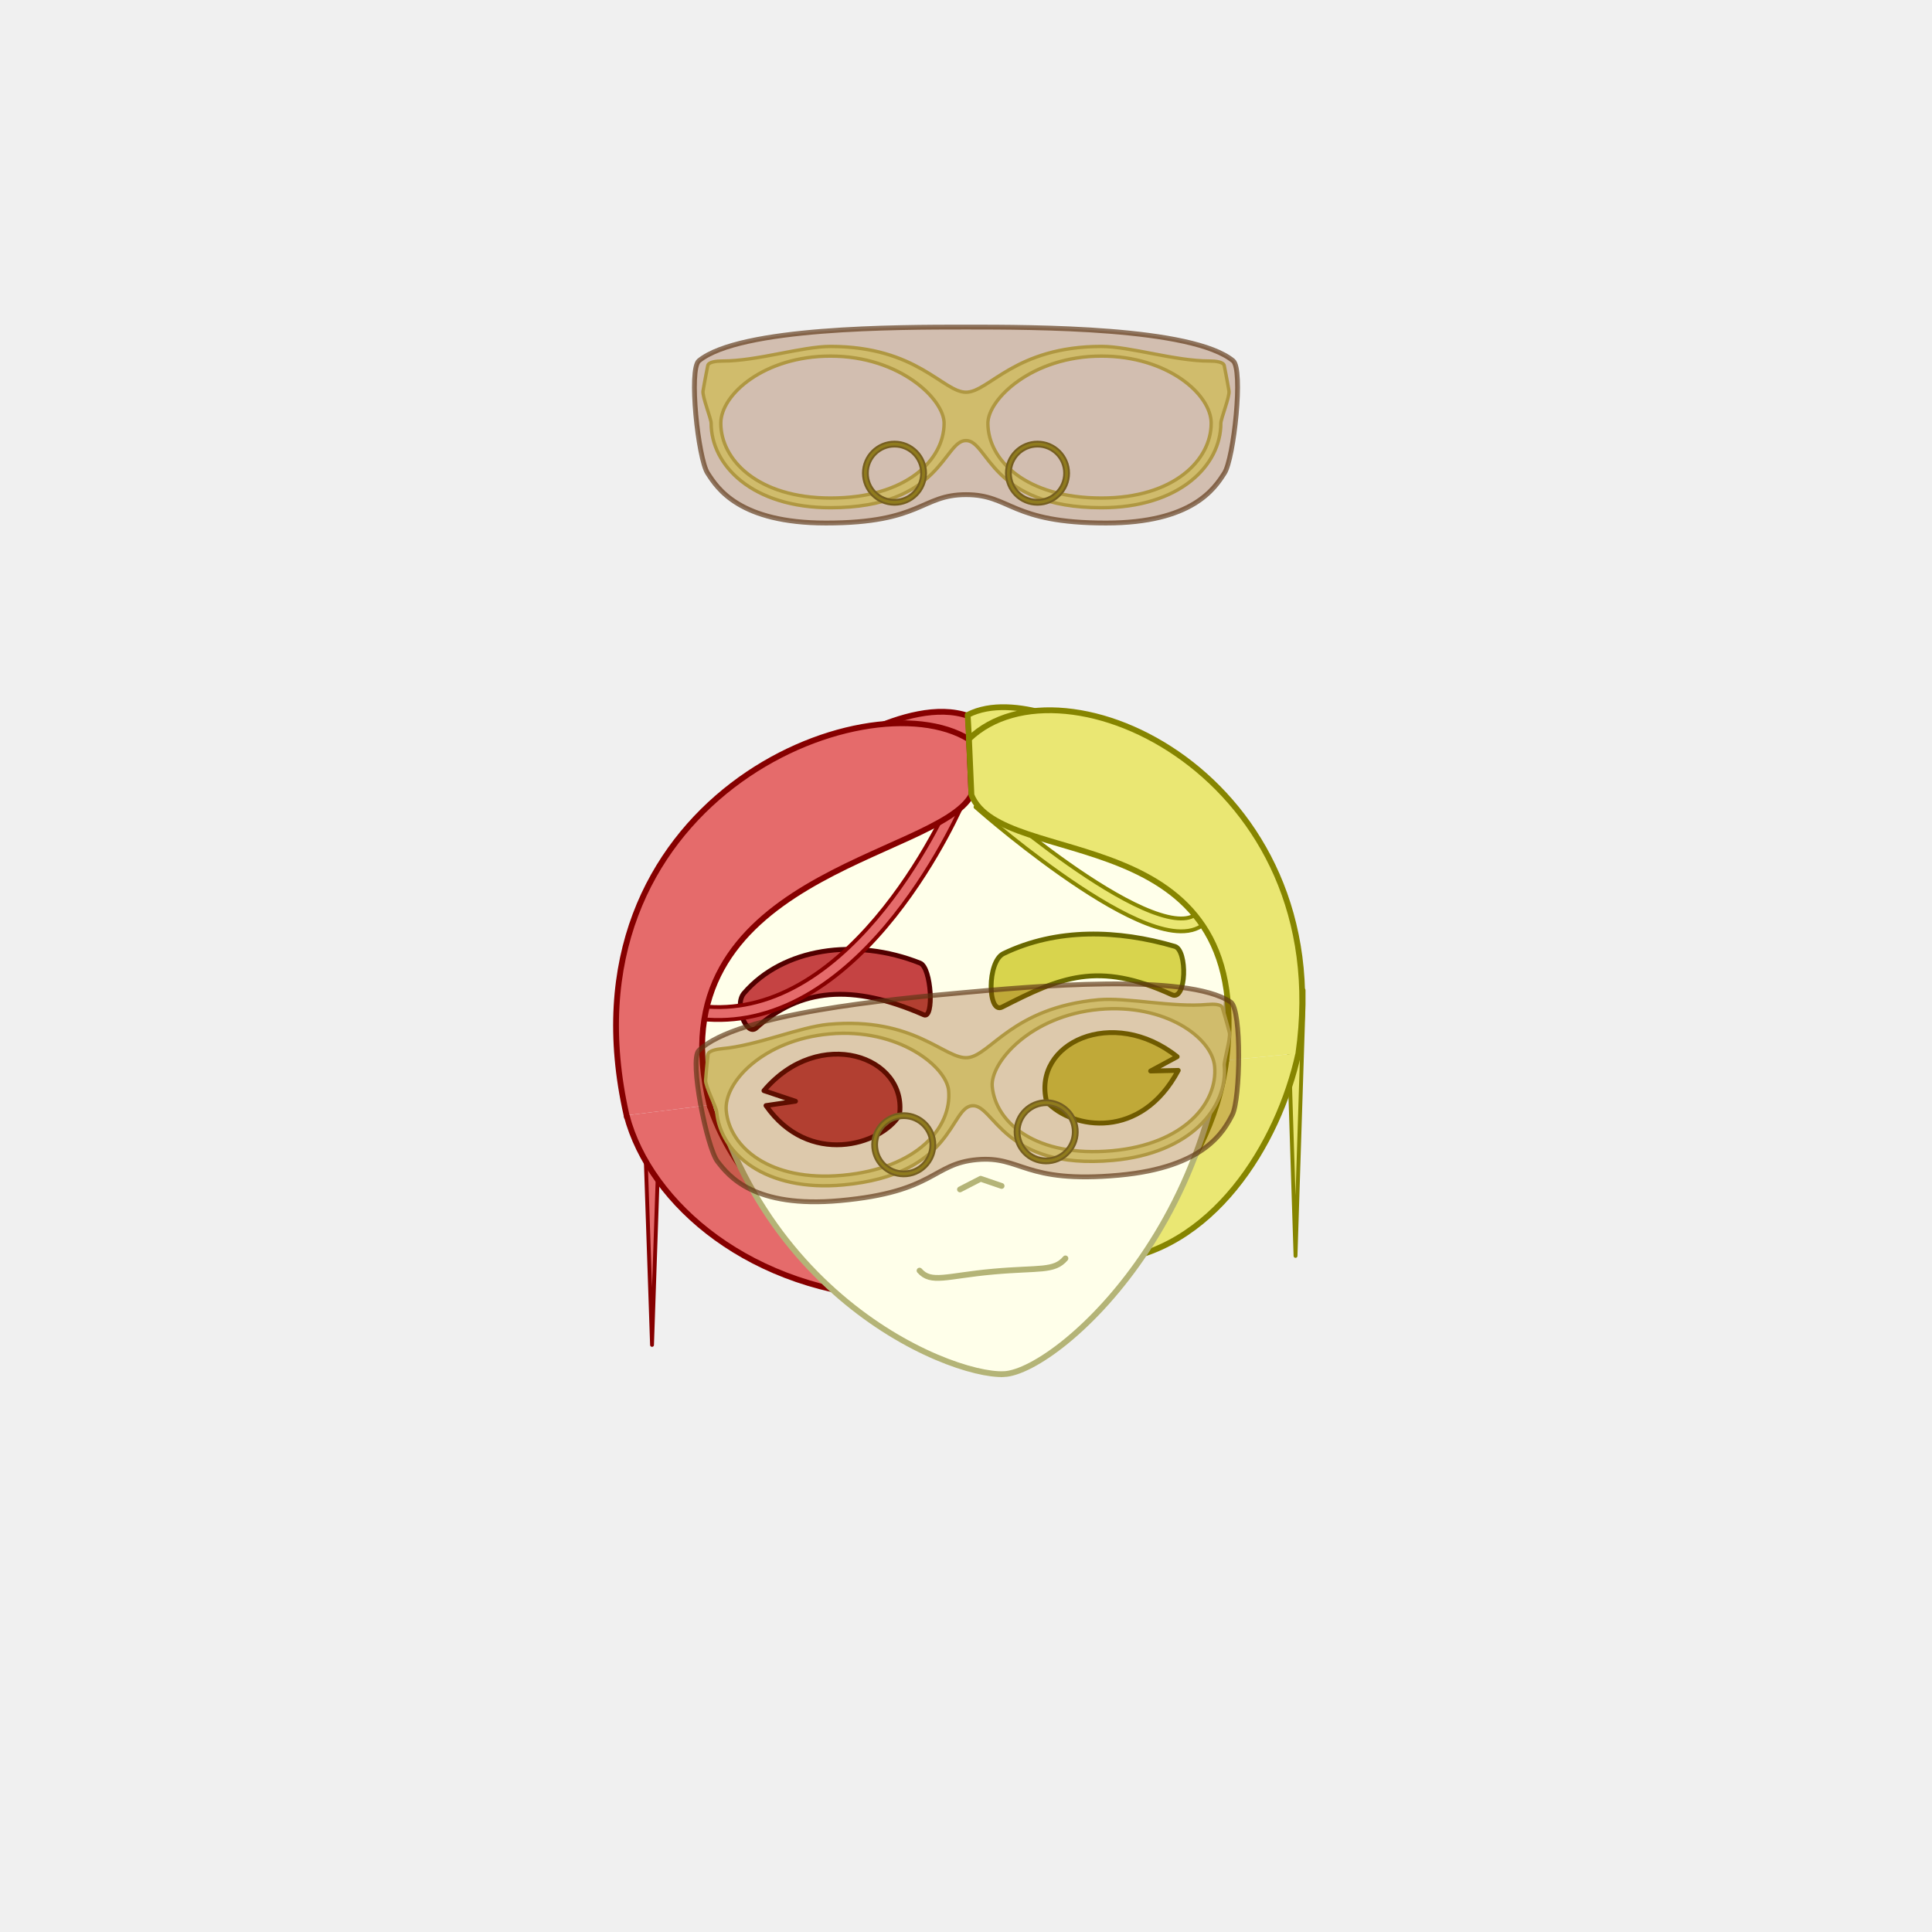
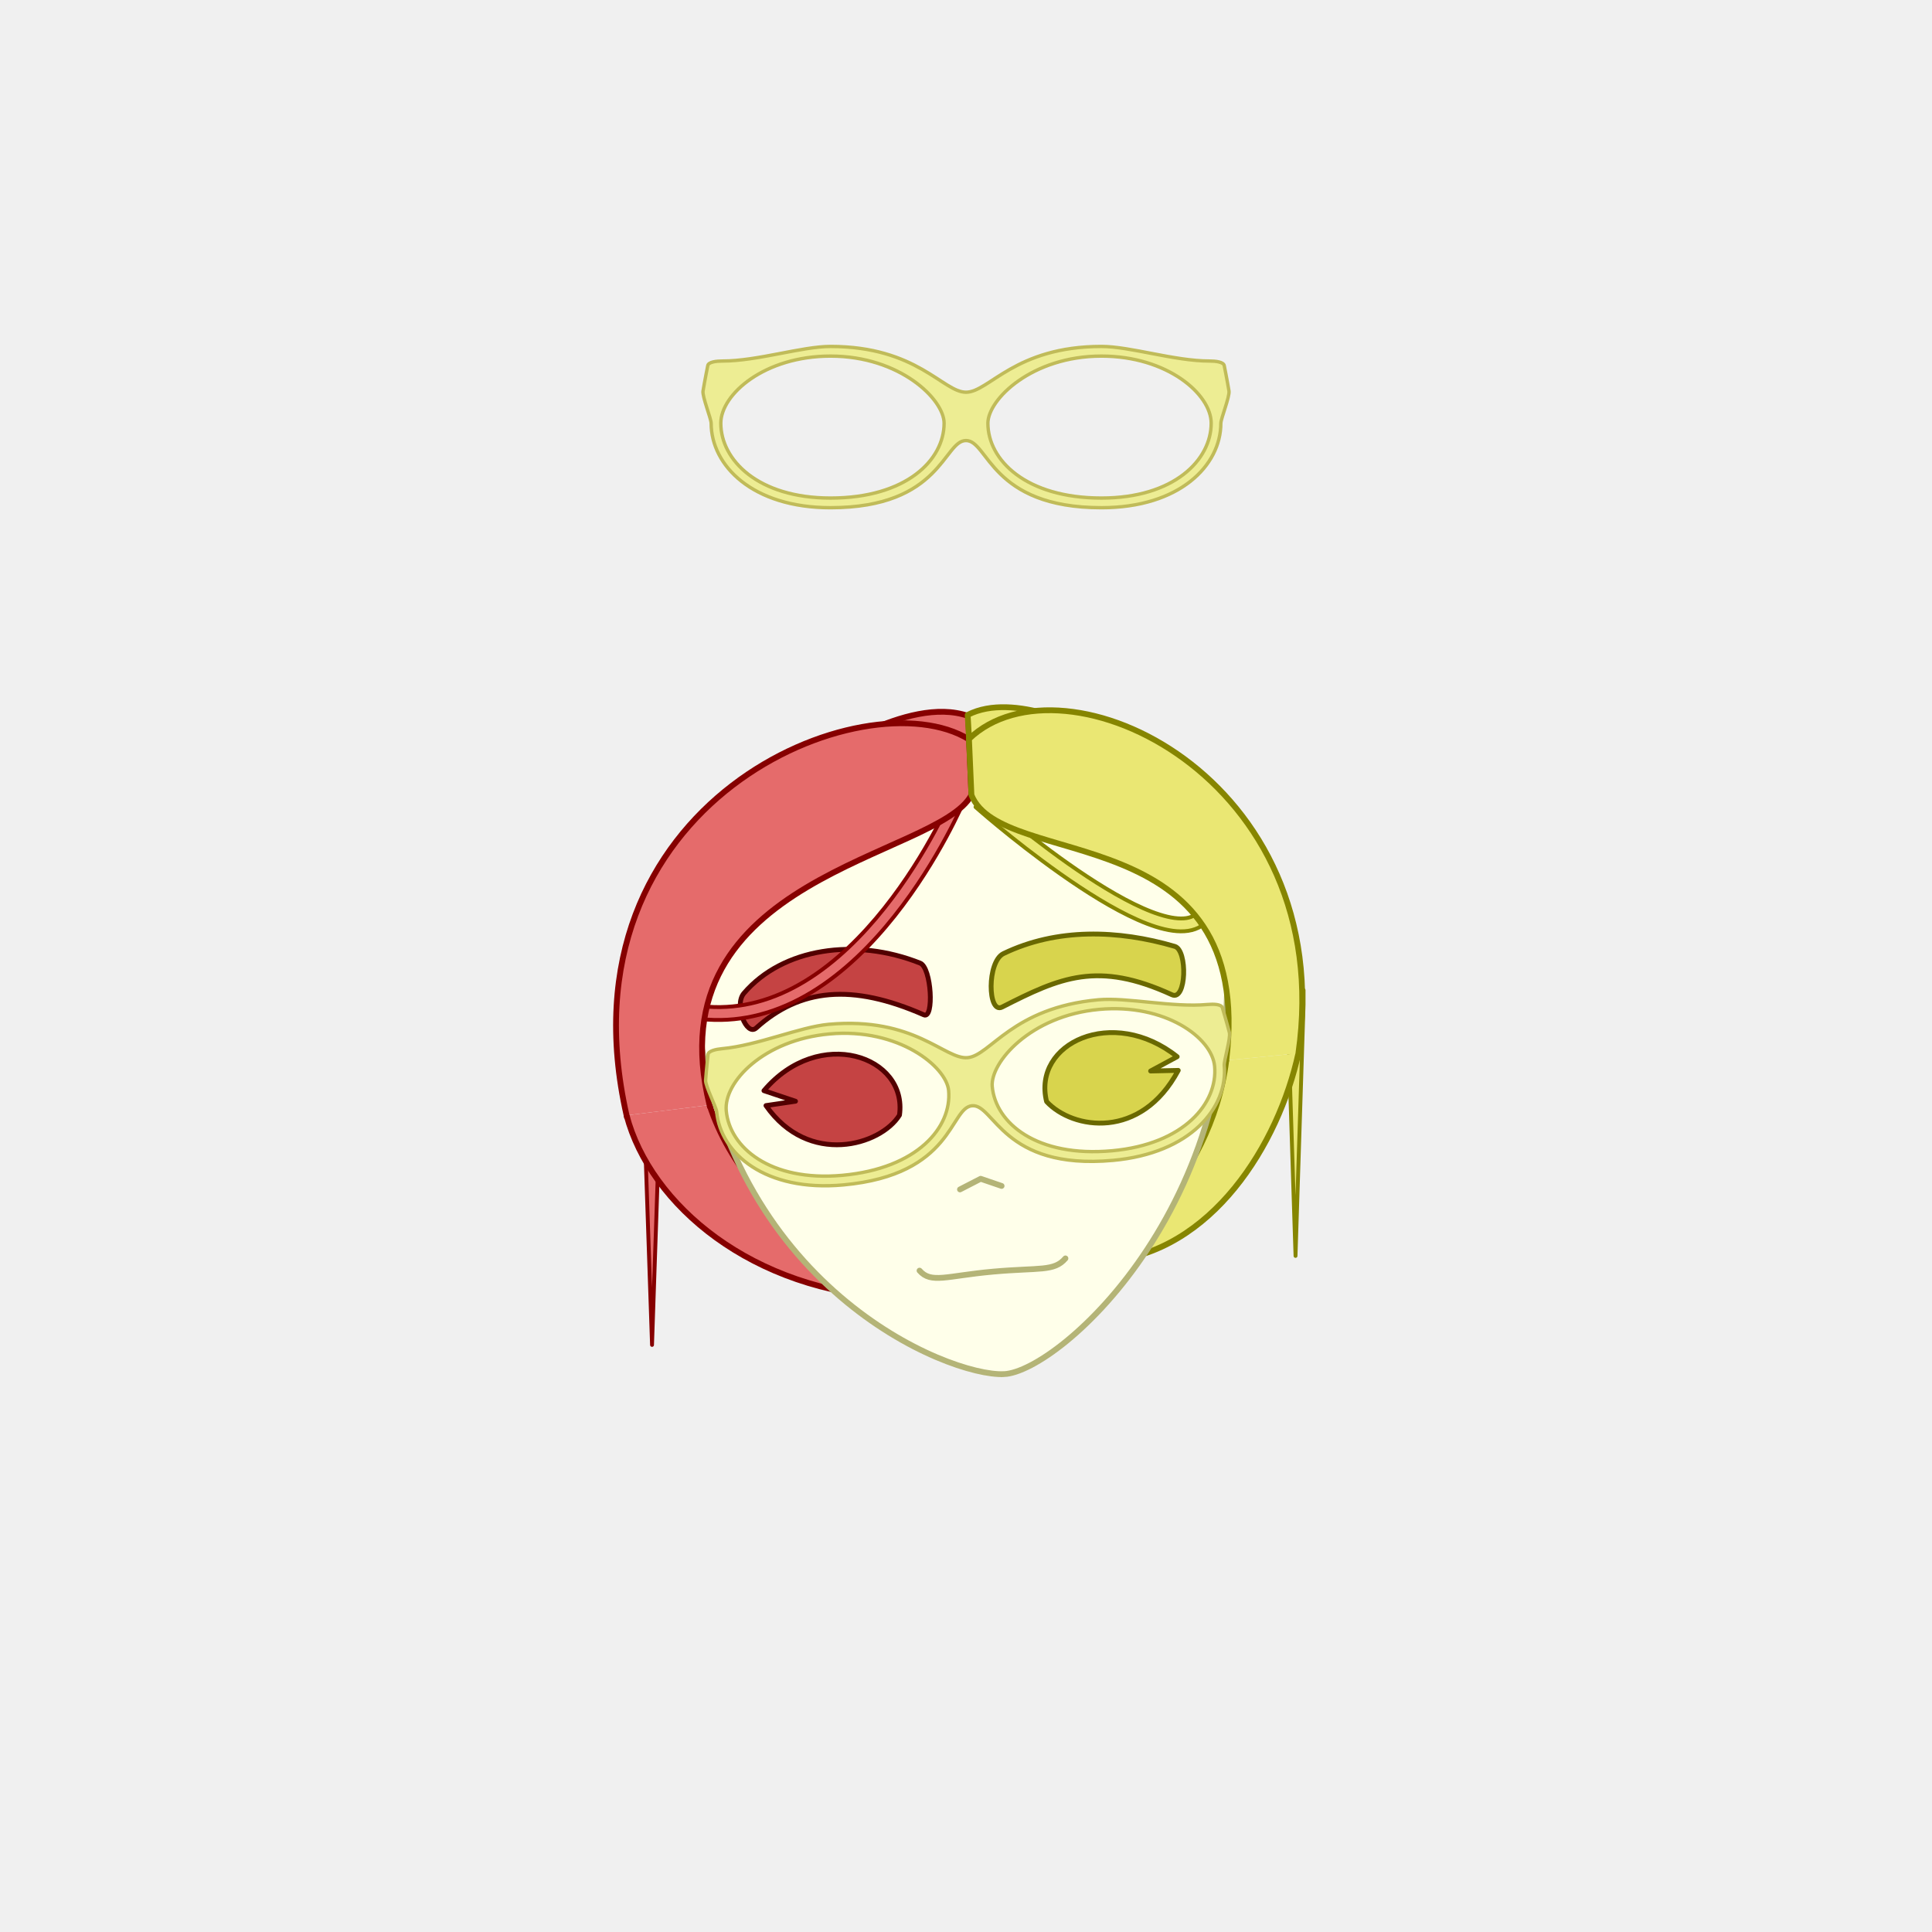
<svg xmlns="http://www.w3.org/2000/svg" xmlns:xlink="http://www.w3.org/1999/xlink" width="2000" height="2000" viewBox="0 0 200 200" version="1.1" id="svg1" xml:space="preserve">
  <defs id="defs1">
    <clipPath clipPathUnits="userSpaceOnUse" id="clipPath49">
      <g id="use49" style="fill:#dab52d;fill-opacity:1;stroke:#946c13;stroke-width:1.852;stroke-dasharray:none;stroke-opacity:1">
        <path style="font-variation-settings:'wght' 400;display:inline;opacity:1;fill:#8a7f23;fill-opacity:1;stroke:#4b430c;stroke-width:1.852;stroke-linecap:round;stroke-linejoin:bevel;stroke-dasharray:none;stroke-opacity:1;paint-order:fill stroke markers" d="m 146.584,109.723 c 6.395,39.494 -22.937,77.226 -37.715,79.242 C 94.092,190.981 55.33,162.589 51.171,127.701 46.359,87.323 67.182,70.47 91.843,66.348 c 24.662,-4.122 49.523,11.469 54.741,43.375 z" id="path1" />
      </g>
    </clipPath>
    <clipPath clipPathUnits="userSpaceOnUse" id="clipPath133">
      <g id="use133">
        <path style="font-variation-settings:'wght' 400;fill:#ff0000;fill-opacity:0;stroke:none;stroke-width:1;stroke-linejoin:round;stroke-dasharray:none;stroke-opacity:1;paint-order:fill stroke markers" d="m 59.975,154.647 c 0,0 14.322,0.809 22.872,-0.795 11.313,-2.124 14.179,-8.617 24.696,-9.443 10.705,-0.841 13.401,4.758 26.889,4.153 8.501,-0.381 16.212,-4.247 16.212,-4.247 l 1.414,24.251 c 0,0 -24.78,-8.995 -42.806,-6.786 -16.864,2.067 -41.6,19.347 -41.6,19.347 z" id="path21" />
      </g>
    </clipPath>
    <clipPath clipPathUnits="userSpaceOnUse" id="clipPath34">
      <g id="use34">
        <path style="font-variation-settings:'wght' 400;opacity:1;fill:#ffffff;fill-opacity:1;stroke:none;stroke-width:1.058;stroke-linecap:round;stroke-linejoin:bevel;stroke-opacity:1;paint-order:fill stroke markers" d="m 137.425,135.002 c -0.533,-2.887 -7.137,-5.586 -12.683,-4.472 -7.507,1.508 -6.96,10.379 -6.96,10.379 0,0 4.645,3.615 10.571,2.53 5.751,-1.003 9.43,-6.249 9.072,-8.437 z" id="path2" />
        <path style="font-variation-settings:'wght' 400;opacity:1;fill:#ffffff;fill-opacity:1;stroke:none;stroke-width:1.058;stroke-linecap:round;stroke-linejoin:bevel;stroke-opacity:1;paint-order:fill stroke markers" d="m 72.412,141.322 c -0.033,-2.936 5.928,-6.856 11.584,-6.831 7.657,0.034 8.829,8.844 8.829,8.844 0,0 -3.862,4.442 -9.886,4.518 -5.837,0.123 -10.457,-4.316 -10.527,-6.531 z" id="path3" />
      </g>
    </clipPath>
    <clipPath clipPathUnits="userSpaceOnUse" id="clipPath43">
      <g id="use43" style="stroke-width:1;stroke-dasharray:none">
        <path style="font-variation-settings:'wght' 400;display:inline;fill:none;fill-opacity:1;stroke:#630e8f;stroke-width:1;stroke-linecap:round;stroke-linejoin:round;stroke-dasharray:none;stroke-opacity:1;paint-order:fill stroke markers" d="m 100.044,180.281 c -0.662,-3.084 2.223,-7.239 11.125,-8.96 8.902,-1.721 13.142,0.849 13.799,3.865 0.657,3.016 0.077,13.405 -10.097,15.423 -10.174,2.018 -14.165,-7.244 -14.827,-10.328 z" id="use4" />
      </g>
    </clipPath>
    <clipPath clipPathUnits="userSpaceOnUse" id="clipPath18">
      <g id="use18">
        <path style="font-variation-settings:'wght' 400;opacity:1;fill:url(#linearGradient9);fill-opacity:1;stroke:none;stroke-width:2.117;stroke-linecap:round;stroke-linejoin:round;stroke-dasharray:none;stroke-opacity:1;paint-order:fill stroke markers" d="m 124.274,173.301 c 0,0 -4.092,-1.398 -12.672,0.261 -9.581,1.852 -11.687,5.673 -11.687,5.673 l -1.623,-12.022 26.427,-3.504 z" id="path5" />
        <path style="font-variation-settings:'wght' 400;opacity:1;fill:url(#linearGradient11);fill-opacity:1;stroke:none;stroke-width:2.117;stroke-linecap:round;stroke-linejoin:round;stroke-dasharray:none;stroke-opacity:1;paint-order:fill stroke markers" d="m 124.906,181.178 c 0,0 -1.83,5.491 -10.425,7.272 -8.595,1.781 -12.351,-2.863 -12.351,-2.863 l -0.334,11.594 26.427,-3.504 z" id="path6" />
        <path style="font-variation-settings:'wght' 400;opacity:1;fill:url(#linearGradient12);fill-opacity:1;stroke:none;stroke-width:2.117;stroke-linecap:round;stroke-linejoin:round;stroke-dasharray:none;stroke-opacity:1;paint-order:fill stroke markers" d="m 102.359,173.263 c 1.582,2.489 3.737,5.533 4.626,8.147 0.235,-2.905 -0.259,-6.43 -1.286,-9.162" id="path7" />
        <path style="font-variation-settings:'wght' 400;opacity:1;fill:url(#linearGradient13);fill-opacity:1;stroke:none;stroke-width:2.117;stroke-linecap:round;stroke-linejoin:round;stroke-dasharray:none;stroke-opacity:1;paint-order:fill stroke markers" d="m 116.828,170.916 c 0.997,2.595 1.857,6.083 2.123,8.666 0.666,-2.648 1.523,-6.115 1.145,-8.633" id="path8" />
      </g>
    </clipPath>
    <linearGradient id="swatch108">
      <stop style="stop-color:#d3fff1;stop-opacity:1;" offset="0" id="stop108" />
    </linearGradient>
    <linearGradient xlink:href="#swatch108" id="linearGradient4" x1="98.292" y1="171.471" x2="124.719" y2="171.471" gradientUnits="userSpaceOnUse" gradientTransform="translate(2.376065,3.261532)" />
    <linearGradient xlink:href="#swatch108" id="linearGradient6" x1="101.796" y1="189.147" x2="128.223" y2="189.147" gradientUnits="userSpaceOnUse" gradientTransform="translate(2.376065,3.261532)" />
    <linearGradient xlink:href="#swatch108" id="linearGradient8" x1="105.137" y1="175.89" x2="107.869" y2="175.89" gradientUnits="userSpaceOnUse" gradientTransform="translate(2.376065,3.261532)" />
    <linearGradient xlink:href="#swatch108" id="linearGradient10" x1="116.444" y1="174.62" x2="118.684" y2="174.62" gradientUnits="userSpaceOnUse" gradientTransform="translate(2.376065,3.261533)" />
    <clipPath clipPathUnits="userSpaceOnUse" id="clipPath30">
      <g id="use30" />
    </clipPath>
    <clipPath clipPathUnits="userSpaceOnUse" id="clipPath38">
      <g id="use38">
        <path id="path4" style="font-variation-settings:'wght' 400;baseline-shift:baseline;display:inline;overflow:visible;vector-effect:none;fill:none;stroke-linecap:round;stroke-linejoin:bevel;paint-order:fill stroke markers;enable-background:accumulate;stop-color:#000000;stop-opacity:1" d="m 101.08,65.018 c -3.095,-0.099 -6.226,0.112 -9.354,0.635 -12.453,2.082 -24.008,7.395 -31.828,17.34 -7.82,9.945 -11.85,24.472 -9.428,44.791 2.107,17.678 12.938,33.616 25.086,44.906 6.074,5.645 12.48,10.13 18.328,13.09 2.925,1.48 5.704,2.588 8.248,3.258 2.544,0.669 4.851,0.897 6.83,0.627 1.979,-0.27 4.136,-1.109 6.396,-2.445 2.26,-1.337 4.623,-3.17 7.018,-5.418 4.789,-4.496 9.68,-10.684 13.902,-18.051 8.445,-14.734 14.23,-34.19 11,-54.141 -2.306,-14.097 -8.441,-25.069 -16.705,-32.605 -8.265,-7.537 -18.66,-11.641 -29.494,-11.986 z" />
      </g>
    </clipPath>
    <linearGradient xlink:href="#swatch108" id="linearGradient9" gradientUnits="userSpaceOnUse" gradientTransform="matrix(0.4949591,-0.07082015,0.07082015,0.4949591,-41.74079,53.72671)" x1="98.292" y1="171.471" x2="124.719" y2="171.471" />
    <linearGradient xlink:href="#swatch108" id="linearGradient11" gradientUnits="userSpaceOnUse" gradientTransform="matrix(0.4949591,-0.07082015,0.07082015,0.4949591,-41.74079,53.72671)" x1="101.796" y1="189.147" x2="128.223" y2="189.147" />
    <linearGradient xlink:href="#swatch108" id="linearGradient12" gradientUnits="userSpaceOnUse" gradientTransform="matrix(0.4949591,-0.07082015,0.07082015,0.4949591,-41.74079,53.72671)" x1="105.137" y1="175.89" x2="107.869" y2="175.89" />
    <linearGradient xlink:href="#swatch108" id="linearGradient13" gradientUnits="userSpaceOnUse" gradientTransform="matrix(0.4949591,-0.07082015,0.07082015,0.4949591,-41.74079,53.72671)" x1="116.444" y1="174.62" x2="118.684" y2="174.62" />
    <clipPath clipPathUnits="userSpaceOnUse" id="clipPath10">
      <use x="0" y="0" xlink:href="#g9" id="use10" />
    </clipPath>
  </defs>
  <g id="layer9" />
  <g id="layer5" style="display:inline;opacity:1;fill:#dab52d;fill-opacity:1;stroke:#946c13;stroke-width:1.852;stroke-dasharray:none;stroke-opacity:1">
    <path style="display:inline;font-variation-settings:'wght' 400;opacity:1;fill:#eae773;fill-opacity:1;fill-rule:nonzero;stroke:#868500;stroke-width:0.4;stroke-linecap:round;stroke-linejoin:round;stroke-dasharray:none;stroke-opacity:1" d="m 101.093,83.483 v 0.653 l 0.834,26.023 h -6.4e-4 l 0.834,-26.023 v -0.653 -0.833 h -1.667 z" id="path12" transform="translate(32.18523,19.85195)" />
    <path style="font-variation-settings:'wght' 400;display:inline;opacity:1;fill:#e56b6b;fill-opacity:1;fill-rule:nonzero;stroke:#860000;stroke-width:0.4;stroke-linecap:round;stroke-linejoin:round;stroke-dasharray:none;stroke-opacity:1" d="m 100.451,82.678 -0.769,22.712 h 0.001 L 98.914,82.678 v -0.768 h 1.536 z" id="path11" transform="translate(-32.18523,33.83406)" />
    <path style="display:inline;opacity:1;fill:#e56b6b;fill-opacity:1;stroke:#860000;stroke-width:0.6;stroke-dasharray:none;stroke-opacity:1" d="m 64.863,115.46 c 2.446,9.265 12.984,18.236 27.968,18.893 0,0 -15.275,-7.323 -19.38,-19.961" id="path16" />
    <path style="display:inline;opacity:1;fill:#eae773;fill-opacity:1;stroke:#868500;stroke-width:0.6;stroke-dasharray:none;stroke-opacity:1;stroke-linecap:round;stroke-linejoin:round" d="m 134.41,109.034 c -2.033,9.364 -8.952,20.676 -19.9,21.542 0,0 10.849,-8.043 12.434,-20.808" id="path16-1" />
  </g>
  <g id="layer7" />
  <g id="layer1" style="display:inline">
    <path style="fill:#ffffea;fill-opacity:1;stroke:#b4b477;stroke-width:0.6;stroke-dasharray:none;stroke-opacity:1" d="m 103.922,142.25 c -5.803,0.243 -28.745,-9.062 -31.845,-37.692 -1.532,-14.149 9.907,-28.804 24.837,-29.894 14.93,-1.091 28.441,9.28 29.741,20.245 3.435,28.968 -16.93,47.099 -22.733,47.342 z" id="path13" />
    <path style="font-variation-settings:'wght' 400;display:inline;opacity:1;fill:#c54343;fill-opacity:1;stroke:#520000;stroke-width:0.5;stroke-linecap:round;stroke-linejoin:round;stroke-dasharray:none;stroke-opacity:1" d="m 82.351,113.999 -3.057,0.451 c 4.42,6.325 11.87,4.129 13.819,0.988 0.856,-6.133 -8.34,-9.26 -14.029,-2.532 z" id="path23" />
    <path style="font-variation-settings:'wght' 400;display:inline;opacity:1;fill:#d8d44d;fill-opacity:1;stroke:#696800;stroke-width:0.5;stroke-linecap:round;stroke-linejoin:round;stroke-dasharray:none;stroke-opacity:1" d="m 121.862,109.389 -2.751,1.482 2.861,-0.065 c -3.842,7.214 -10.911,6.152 -13.629,3.232 -1.505,-6.064 6.871,-9.946 13.519,-4.649 z" id="path24" />
    <g id="g10" clip-path="url(#clipPath10)" transform="translate(-0.5313306,8.589807)">
      <g id="g9">
        <path style="fill:#ffffff;fill-opacity:1;stroke:none;stroke-width:0.6;stroke-linecap:round;stroke-linejoin:round;stroke-dasharray:none;stroke-opacity:1" d="m 94.062,106.773 c 0,0 -0.426,-4.395 -4.413,-5.065 -3.987,-0.67 -6.623,1.926 -7.39,3.391 0.025,1.126 1.653,3.777 5.846,4.116 4.194,0.339 5.957,-2.442 5.957,-2.442 z" id="path19" />
        <path style="fill:#ffffff;fill-opacity:1;stroke:none;stroke-width:0.6;stroke-linecap:round;stroke-linejoin:round;stroke-dasharray:none;stroke-opacity:1" d="m 108.609,105.587 c 0,0 0.064,-4.846 3.719,-5.844 3.654,-0.998 7.305,1.178 7.739,2.455 0.135,1.471 -2.336,4.482 -5.77,5.054 -3.434,0.572 -5.688,-1.665 -5.688,-1.665 z" id="path9" />
      </g>
      <ellipse style="font-variation-settings:'wght' 400;display:inline;fill:#ff9d9d;fill-opacity:1;stroke:#c43131;stroke-width:0.5;stroke-linecap:square;stroke-dasharray:none;stroke-opacity:1" id="path10" cx="-84.367" cy="109.206" transform="matrix(-0.9988469,0.04800912,0.04816915,0.9988392,0,0)" rx="3.088" ry="3.083" />
      <ellipse style="font-variation-settings:'wght' 400;display:inline;fill:#9a4e4e;fill-opacity:1;stroke:none;stroke-width:0.264;stroke-linecap:square;stroke-dasharray:none" id="circle10" cx="-84.401" cy="109.197" transform="matrix(-0.9988469,0.04800912,0.04816915,0.9988392,0,0)" rx="1.859" ry="1.856" />
      <circle style="font-variation-settings:'wght' 400;display:inline;fill:#ff9d9d;fill-opacity:1;stroke:#c43131;stroke-width:0.5;stroke-linecap:square;stroke-dasharray:none;stroke-opacity:1" id="circle11" cx="-112.417" cy="103.172" r="3.031" transform="scale(-1,1)" />
      <circle style="font-variation-settings:'wght' 400;display:inline;fill:#9a4e4e;fill-opacity:1;stroke:none;stroke-width:0.24;stroke-linecap:square;stroke-dasharray:none" id="circle12" cx="-112.417" cy="103.172" r="1.754" transform="scale(-1,1)" />
    </g>
    <path style="fill:none;fill-opacity:1;stroke:#b4b477;stroke-width:0.6;stroke-linecap:round;stroke-linejoin:round;stroke-dasharray:none;stroke-opacity:1" d="m 110.293,130.269 c -1.173,1.379 -2.685,0.936 -7.503,1.371 -4.818,0.435 -6.407,1.267 -7.599,-0.105" id="path17" />
    <path style="fill:none;fill-opacity:1;stroke:#b4b477;stroke-width:0.6;stroke-linecap:round;stroke-linejoin:round;stroke-dasharray:none;stroke-opacity:1" d="m 103.686,122.768 -2.169,-0.741 -2.14,1.102" id="path18" />
    <path id="rect12" style="font-variation-settings:'wght' 400;opacity:1;fill:#d8d44d;fill-opacity:1;stroke:#696800;stroke-width:0.5;stroke-linecap:square;stroke-opacity:1" d="m 103.881,98.715 c -1.722,0.83 -1.642,6.298 -0.147,5.537 6.027,-3.07 9.888,-4.809 17.588,-1.275 1.501,0.689 1.624,-4.617 0.295,-5.007 -5.873,-1.725 -12.21,-1.919 -17.736,0.745 z" />
    <path id="rect13" style="font-variation-settings:'wght' 400;opacity:1;fill:#c54343;fill-opacity:1;stroke:#520000;stroke-width:0.5;stroke-linecap:square;stroke-opacity:1" d="m 95.257,99.703 c -6.721,-2.676 -14.222,-1.561 -18.243,3.114 -1.054,1.225 0.269,4.499 1.264,3.603 4.55,-4.097 9.897,-4.64 17.367,-1.362 1.062,0.466 0.785,-4.888 -0.388,-5.355 z" />
    <g id="g28" style="display:none">
      <path d="m 126.243,110.517 c -2.256,2.402 -6.568,6.314 -11.22,6.946 -6.793,0.923 -12.069,-2.242 -14.642,-1.913 -2.572,0.33 -5.144,2.77 -11.938,4.287 -5.077,1.134 -10.964,-1.748 -13.615,-3.276 7.077,19.293 24.195,25.895 29.094,25.689 4.675,-0.196 18.803,-12.003 22.321,-31.734 z" style="font-variation-settings:'wght' 400;opacity:1;fill:#3c3c3c;stroke:#000000;stroke-width:0.6;stroke-linecap:round;stroke-linejoin:round" id="path25" />
      <path style="fill:none;fill-opacity:1;stroke:#000000;stroke-width:0.6;stroke-linecap:round;stroke-linejoin:round;stroke-dasharray:none;stroke-opacity:0.068" d="m 110.387,130.269 c -1.173,1.379 -2.685,0.936 -7.503,1.371 -4.818,0.435 -6.407,1.267 -7.599,-0.105" id="path26" />
      <path style="fill:none;fill-opacity:1;stroke:#000000;stroke-width:0.6;stroke-linecap:round;stroke-linejoin:round;stroke-dasharray:none;stroke-opacity:0.257" d="m 103.686,122.768 -2.169,-0.741 -2.14,1.102" id="path28" />
    </g>
  </g>
  <g id="g41" style="display:inline" transform="translate(0,-114.165)">
    <path style="font-variation-settings:'wght' 400;baseline-shift:baseline;display:inline;overflow:visible;opacity:1;fill:#eded93;stroke:#c0bb59;stroke-width:0.35;stroke-linecap:round;stroke-linejoin:round;stroke-dasharray:none;stroke-opacity:1;enable-background:accumulate;stop-color:#000000;stop-opacity:1;fill-opacity:1" d="m 100,159.77 c 2.324,0 2.533,6.953 14.023,6.953 8.076,0 12.359,-4.364 12.359,-8.744 0,-0.47 0.935,-2.767 0.841,-3.34 -0.173,-1.046 -0.488,-2.615 -0.488,-2.615 -0.06,-0.392 -0.885,-0.485 -1.518,-0.485 -3.646,0 -8.217,-1.511 -11.194,-1.511 h -3e-5 c -8.966,0 -11.643,4.74 -14.023,4.74 m 14.023,-3.74 c 6.822,0 11.359,3.949 11.359,6.951 -2e-5,3.799 -3.851,7.744 -11.359,7.744 -7.834,0 -11.756,-3.945 -11.756,-7.744 0,-2.471 4.568,-6.951 11.756,-6.951 z M 100,159.77 c -2.324,0 -2.533,6.953 -14.023,6.953 -8.076,0 -12.359,-4.364 -12.359,-8.744 0,-0.47 -0.935,-2.767 -0.841,-3.34 0.173,-1.046 0.488,-2.615 0.488,-2.615 0.06,-0.392 0.885,-0.485 1.518,-0.485 3.646,0 8.217,-1.511 11.194,-1.511 h 3e-5 c 8.966,0 11.643,4.74 14.023,4.74 m -14.023,-3.74 c -6.822,0 -11.359,3.949 -11.359,6.951 2e-5,3.799 3.851,7.744 11.359,7.744 7.834,0 11.756,-3.945 11.756,-7.744 0,-2.471 -4.568,-6.951 -11.756,-6.951 z" id="ellipse22" />
-     <path style="font-variation-settings:'wght' 400;baseline-shift:baseline;display:inline;overflow:visible;opacity:1;fill:#959427;fill-opacity:1;stroke:#716d2c;stroke-width:0.2;stroke-linecap:round;stroke-linejoin:round;stroke-dasharray:none;stroke-opacity:1;enable-background:accumulate;stop-color:#000000;stop-opacity:1" d="m 107.215,159.374 c -1.799,0 -3.262,1.463 -3.262,3.262 0,1.799 1.463,3.264 3.262,3.264 1.799,0 3.264,-1.465 3.264,-3.264 0,-1.799 -1.465,-3.262 -3.264,-3.262 z m 0,0.5 c 1.529,0 2.764,1.233 2.764,2.762 0,1.529 -1.235,2.764 -2.764,2.764 -1.529,0 -2.762,-1.235 -2.762,-2.764 0,-1.529 1.233,-2.762 2.762,-2.762 z m -14.803,-0.5 c 1.799,0 3.262,1.463 3.262,3.262 0,1.799 -1.463,3.264 -3.262,3.264 -1.799,0 -3.264,-1.465 -3.264,-3.264 0,-1.799 1.465,-3.262 3.264,-3.262 z m 0,0.5 c -1.529,0 -2.764,1.233 -2.764,2.762 0,1.529 1.235,2.764 2.764,2.764 1.529,0 2.762,-1.235 2.762,-2.764 0,-1.529 -1.233,-2.762 -2.762,-2.762 z" id="path27" transform="translate(0.1865442,0.5129965)" />
-     <path style="font-variation-settings:'wght' 400;display:inline;opacity:1;fill:#823800;fill-opacity:0.266;stroke:#5d3615;stroke-width:0.5;stroke-linecap:round;stroke-linejoin:round;stroke-dasharray:none;stroke-opacity:0.661" d="m 100,148.023 c 7.178,0 23.397,0.015 27.645,3.487 1.083,0.885 0.077,10.11 -0.888,11.619 -1.017,1.589 -3.311,5.18 -12.265,5.18 -9.933,0 -9.816,-2.938 -14.492,-2.938 M 100,148.023 c -7.178,0 -23.397,0.015 -27.645,3.487 -1.083,0.885 -0.077,10.11 0.888,11.619 1.017,1.589 3.311,5.18 12.265,5.18 9.933,0 9.816,-2.938 14.492,-2.938" id="path30" />
+     <path style="font-variation-settings:'wght' 400;baseline-shift:baseline;display:none;overflow:visible;opacity:1;fill:#959427;fill-opacity:1;stroke:#716d2c;stroke-width:0.2;stroke-linecap:round;stroke-linejoin:round;stroke-dasharray:none;stroke-opacity:1;enable-background:accumulate;stop-color:#000000;stop-opacity:1" d="m 107.215,159.374 c -1.799,0 -3.262,1.463 -3.262,3.262 0,1.799 1.463,3.264 3.262,3.264 1.799,0 3.264,-1.465 3.264,-3.264 0,-1.799 -1.465,-3.262 -3.264,-3.262 z m 0,0.5 c 1.529,0 2.764,1.233 2.764,2.762 0,1.529 -1.235,2.764 -2.764,2.764 -1.529,0 -2.762,-1.235 -2.762,-2.764 0,-1.529 1.233,-2.762 2.762,-2.762 z m -14.803,-0.5 c 1.799,0 3.262,1.463 3.262,3.262 0,1.799 -1.463,3.264 -3.262,3.264 -1.799,0 -3.264,-1.465 -3.264,-3.264 0,-1.799 1.465,-3.262 3.264,-3.262 z m 0,0.5 c -1.529,0 -2.764,1.233 -2.764,2.762 0,1.529 1.235,2.764 2.764,2.764 1.529,0 2.762,-1.235 2.762,-2.764 0,-1.529 -1.233,-2.762 -2.762,-2.762 z" id="path27" transform="translate(0.1865442,0.5129965)" />
+     <path style="font-variation-settings:'wght' 400;display:none;opacity:1;fill:#823800;fill-opacity:0.266;stroke:#5d3615;stroke-width:0.5;stroke-linecap:round;stroke-linejoin:round;stroke-dasharray:none;stroke-opacity:0.661" d="m 100,148.023 c 7.178,0 23.397,0.015 27.645,3.487 1.083,0.885 0.077,10.11 -0.888,11.619 -1.017,1.589 -3.311,5.18 -12.265,5.18 -9.933,0 -9.816,-2.938 -14.492,-2.938 M 100,148.023 c -7.178,0 -23.397,0.015 -27.645,3.487 -1.083,0.885 -0.077,10.11 0.888,11.619 1.017,1.589 3.311,5.18 12.265,5.18 9.933,0 9.816,-2.938 14.492,-2.938" id="path30" />
  </g>
  <g id="layer2" style="display:inline">
    <path style="font-variation-settings:'wght' 400;display:inline;opacity:1;fill:#e56b6b;fill-opacity:1;fill-rule:nonzero;stroke:#860000;stroke-width:0.4;stroke-linecap:round;stroke-linejoin:round;stroke-dasharray:none;stroke-opacity:1" d="m 98.574,82.386 c 0.007,-0.016 -0.616,1.465 -1.807,3.662 -1.192,2.199 -2.95,5.106 -5.213,7.953 -2.265,2.85 -5.02,5.615 -8.2,7.555 -1.588,0.968 -3.278,1.728 -5.062,2.191 -1.576,0.409 -3.229,0.588 -4.958,0.474 -0.228,-0.015 -0.458,-0.035 -0.689,-0.061 l -0.662,-0.073 -0.146,1.324 0.662,0.073 c 0.25,0.028 0.5,0.05 0.747,0.066 1.878,0.124 3.674,-0.071 5.38,-0.513 1.93,-0.501 3.739,-1.317 5.421,-2.343 3.359,-2.048 6.226,-4.941 8.549,-7.863 2.326,-2.925 4.124,-5.903 5.341,-8.147 1.218,-2.246 1.857,-3.765 1.864,-3.78 l 0.258,-0.614 -1.228,-0.517 z" id="path45" />
    <path style="font-variation-settings:'wght' 400;display:inline;opacity:1;fill:#eae773;fill-opacity:1;fill-rule:nonzero;stroke:#868500;stroke-width:0.4;stroke-linecap:round;stroke-linejoin:round;stroke-dasharray:none;stroke-opacity:1" d="m 101.488,83.984 c 0.006,0.005 1.236,1.082 3.134,2.6 1.896,1.516 4.466,3.478 7.145,5.245 1.34,0.884 2.713,1.723 4.046,2.434 1.331,0.71 2.638,1.301 3.843,1.682 0.604,0.191 1.19,0.331 1.747,0.406 0.557,0.075 1.096,0.085 1.601,0.009 0.507,-0.077 0.985,-0.242 1.406,-0.523 0.324,-0.215 0.603,-0.492 0.833,-0.828 0.07,-0.102 0.134,-0.209 0.194,-0.32 l 0.314,-0.587 -1.175,-0.629 -0.314,0.587 c -0.038,0.071 -0.078,0.136 -0.119,0.197 -0.135,0.198 -0.293,0.352 -0.471,0.471 -0.233,0.155 -0.519,0.262 -0.867,0.315 -0.351,0.053 -0.759,0.05 -1.224,-0.012 -0.464,-0.062 -0.974,-0.182 -1.523,-0.356 -1.1,-0.347 -2.328,-0.899 -3.617,-1.587 -1.287,-0.687 -2.624,-1.503 -3.94,-2.371 -2.633,-1.737 -5.168,-3.671 -7.047,-5.174 -1.877,-1.501 -3.094,-2.567 -3.089,-2.562 l -0.501,-0.439 -0.878,1.002 z" id="path46" />
    <path style="fill:#e56b6b;fill-opacity:1;stroke:#860000;stroke-width:0.6;stroke-dasharray:none;stroke-opacity:1" d="m 84.312,78.855 c 0,0 9.598,-6.947 15.91,-4.739 l 0.23,4.705 z" id="path15" />
    <path style="fill:#e56b6b;fill-opacity:1;stroke:#860000;stroke-width:0.6;stroke-linecap:square;stroke-linejoin:round;stroke-dasharray:none;stroke-opacity:1" d="M 64.863,115.46 C 57.47,82.873 89.659,69.941 100.317,76.544 l 0.247,5.752 c -3.467,6.529 -32.992,8.284 -27.113,32.095" id="path14" />
    <path style="display:inline;fill:#eae773;fill-opacity:1;stroke:#868500;stroke-width:0.6;stroke-linecap:round;stroke-linejoin:round;stroke-dasharray:none;stroke-opacity:1" d="m 112.734,75.649 c 0,0 -7.718,-4.134 -12.561,-1.642 l 0.274,4.837 z" id="path15-7" />
    <path style="display:inline;fill:#eae773;fill-opacity:1;stroke:#868500;stroke-width:0.6;stroke-linecap:round;stroke-linejoin:round;stroke-dasharray:none;stroke-opacity:1" d="M 134.41,109.034 C 138.508,80.461 110.067,67.117 100.308,76.499 l 0.255,5.803 c 3.139,7.898 29.448,2.109 26.381,27.467" id="path14-0" />
  </g>
  <g id="layer4">
    <use x="0" y="0" xlink:href="#g41" id="use42" transform="rotate(-5.201196,858.3849,73.19573)" style="display:inline" />
  </g>
  <g id="layer6" style="display:inline" />
  <g id="layer3" />
</svg>
